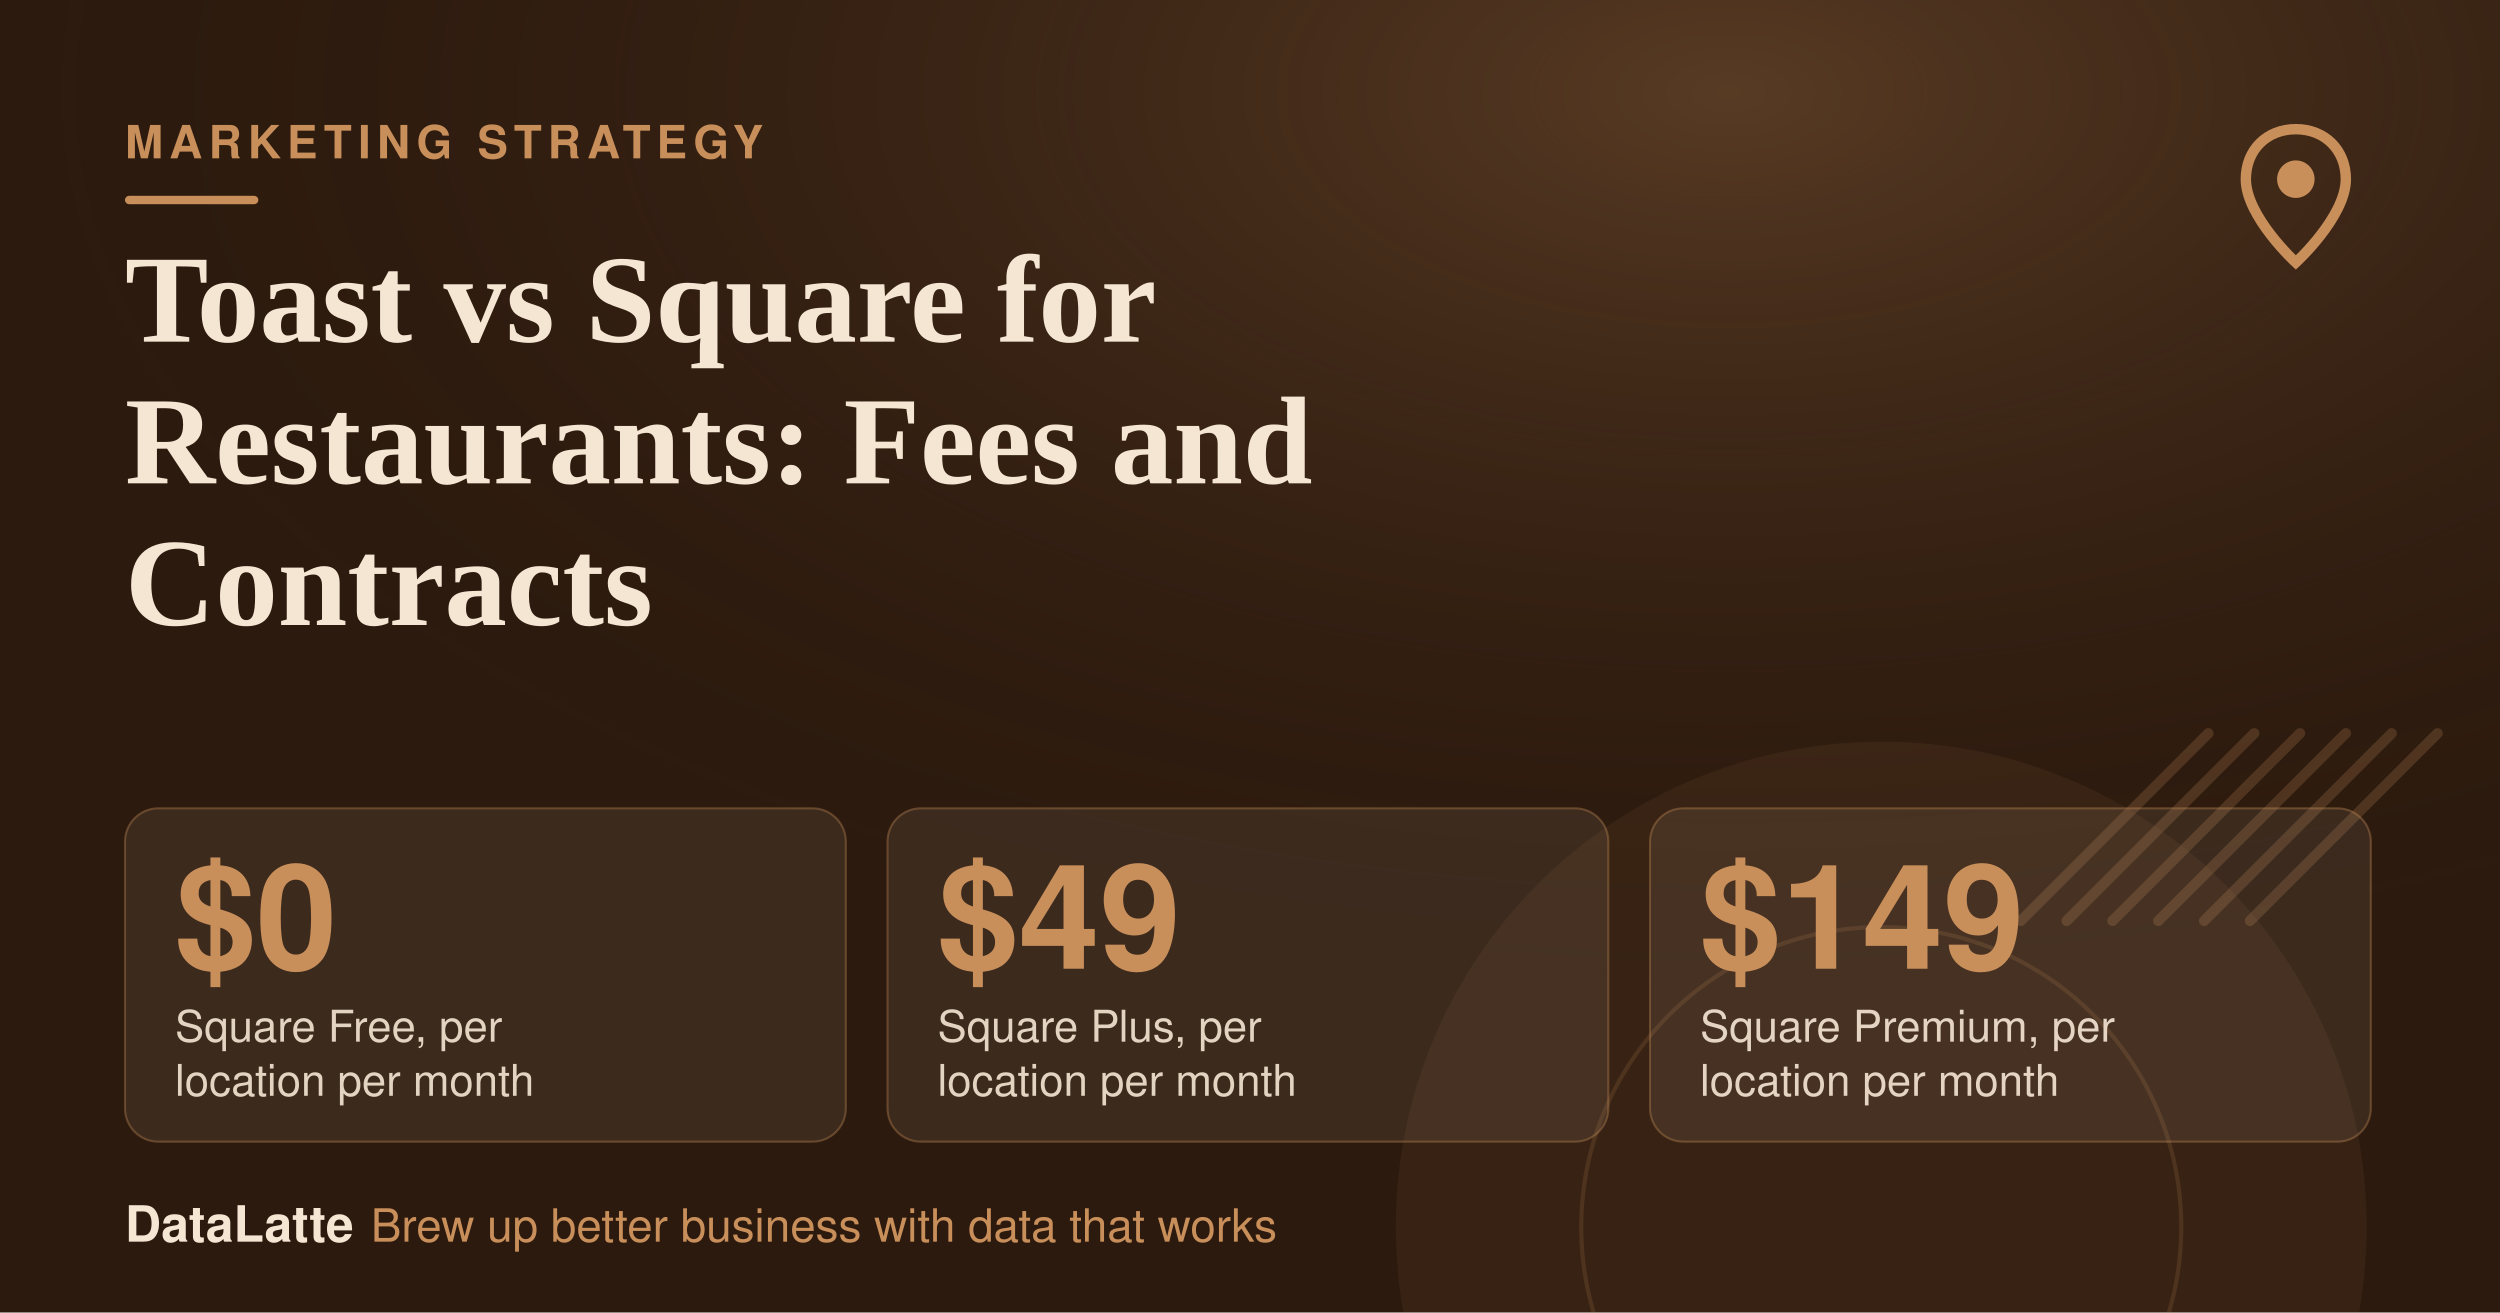
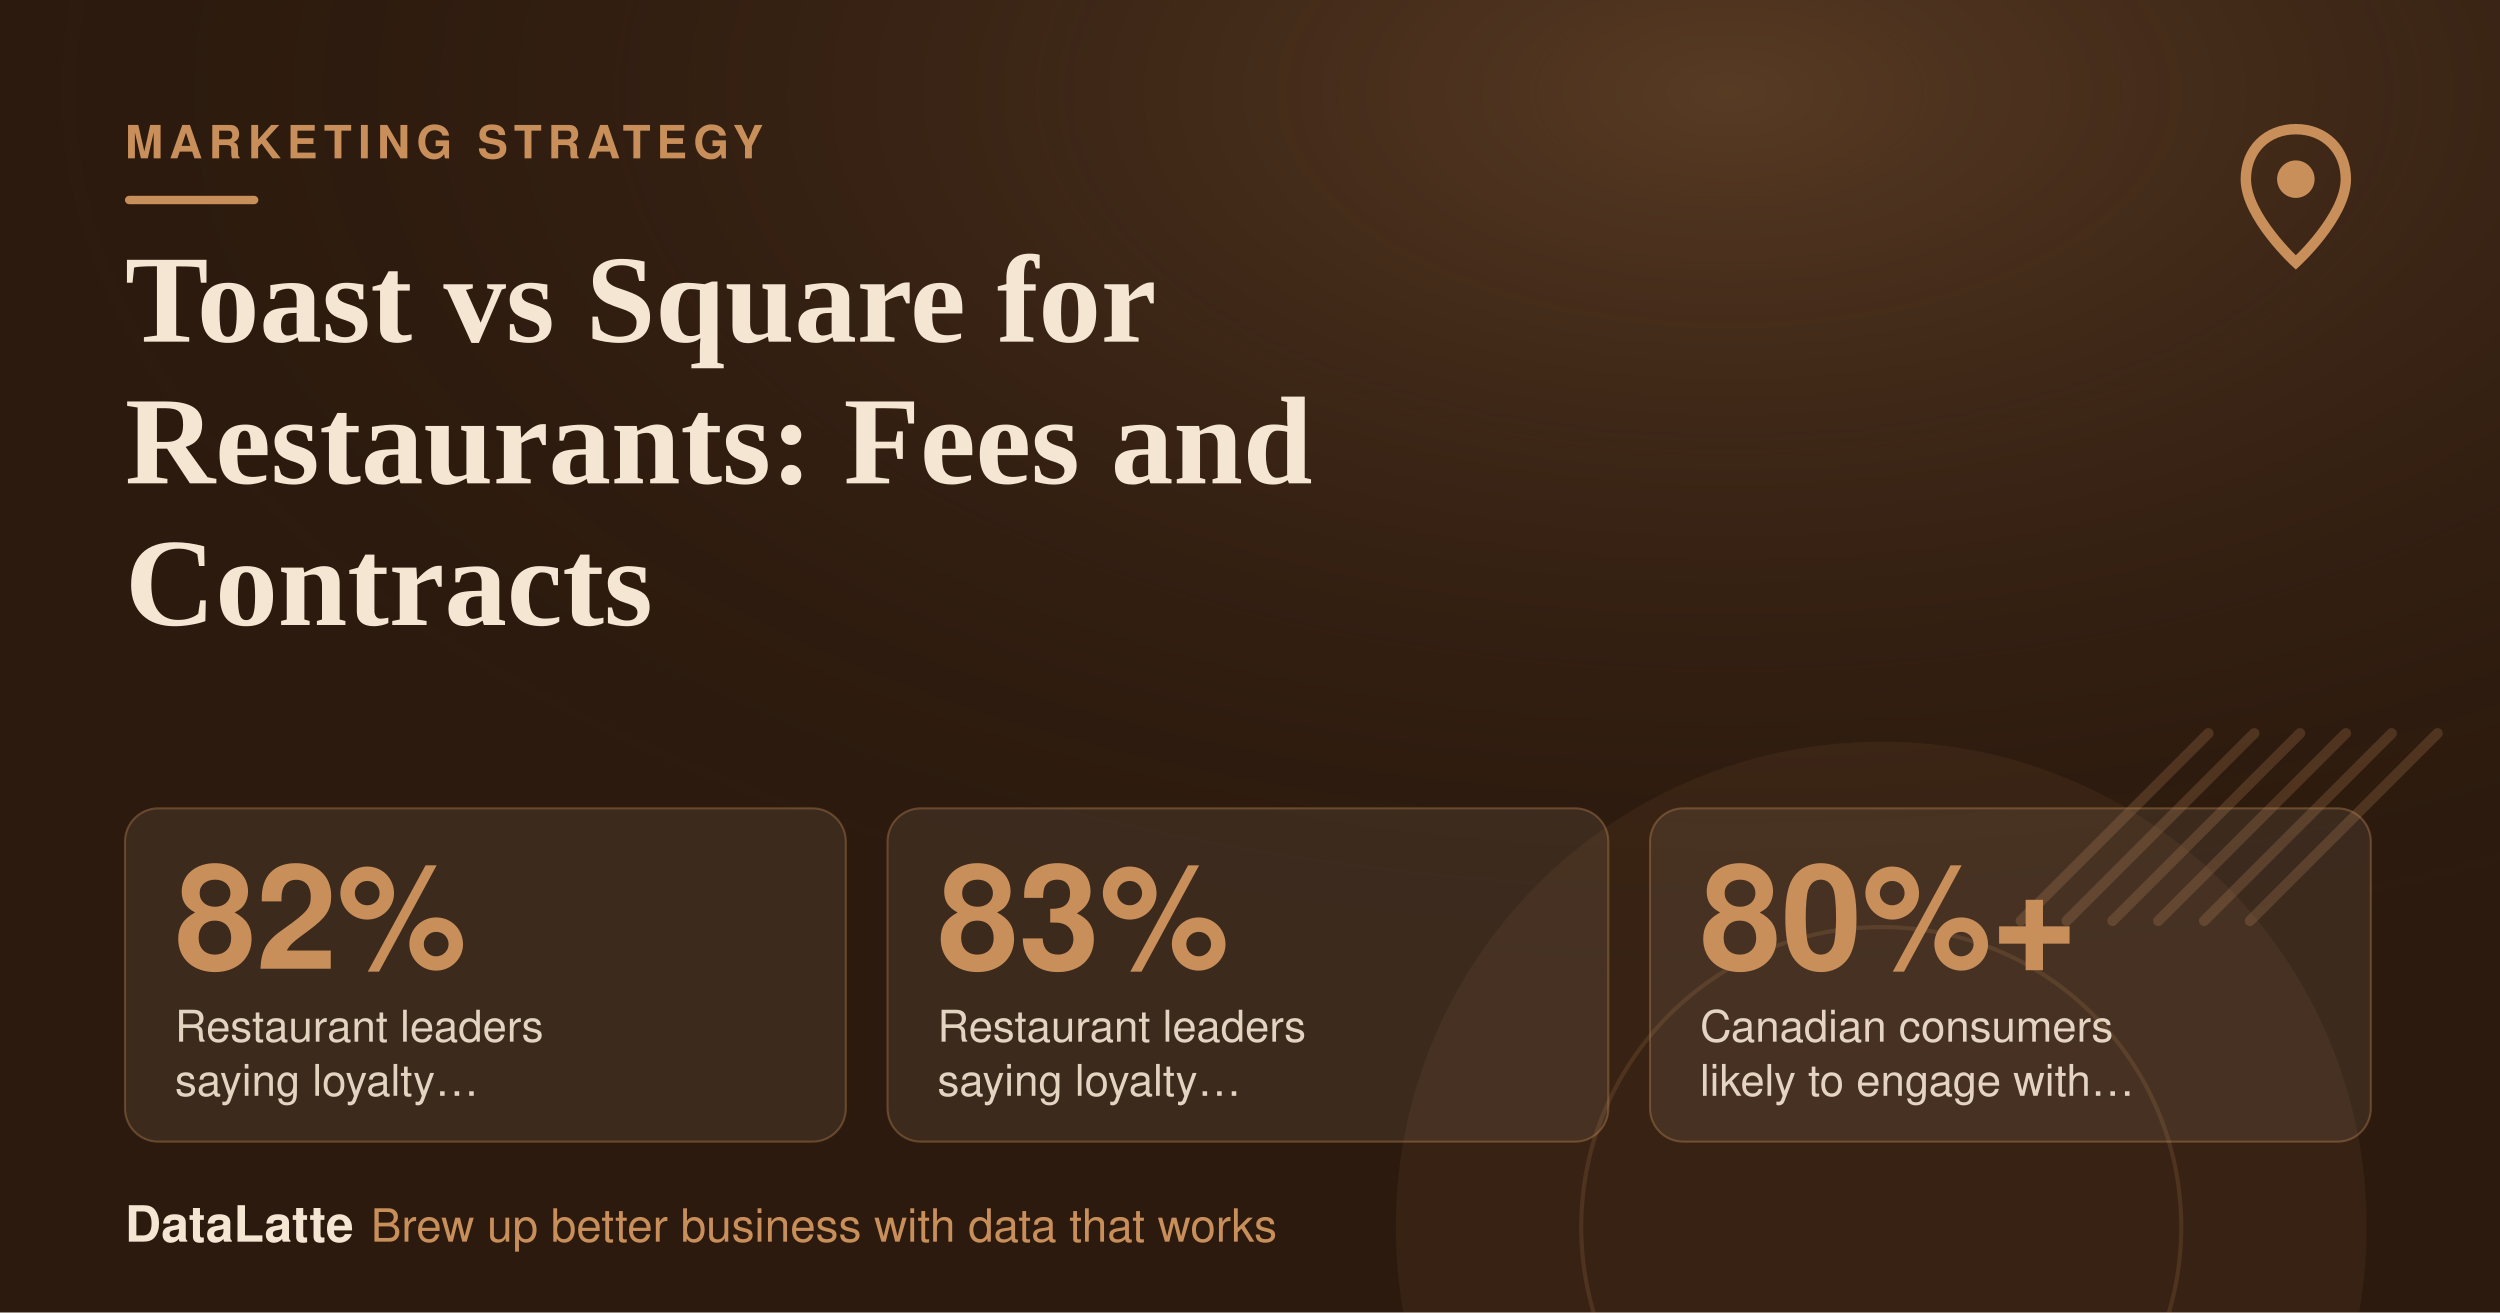
<svg xmlns="http://www.w3.org/2000/svg" width="1200" height="630" viewBox="0 0 1200 630" role="img" aria-label="Toast vs Square for Restaurants: Fees and Contracts">
  <defs>
    <radialGradient id="g" cx="69%" cy="7%" r="70%">
      <stop offset="0" stop-color="#c98f5b" stop-opacity="0.28" />
      <stop offset="1" stop-color="#2c1a0e" stop-opacity="0" />
    </radialGradient>
  </defs>
  <rect width="1200" height="630" fill="#2c1a0e" />
  <rect width="1200" height="630" fill="url(#g)" />
  <circle cx="903" cy="589" r="233" fill="#c98f5b" fill-opacity="0.07" />
  <circle cx="903" cy="589" r="144" fill="none" stroke="#c98f5b" stroke-opacity="0.16" stroke-width="2" />
  <line x1="970" y1="442" x2="1060" y2="352" stroke="#c98f5b" stroke-opacity="0.22" stroke-width="5" stroke-linecap="round" />
  <line x1="992" y1="442" x2="1082" y2="352" stroke="#c98f5b" stroke-opacity="0.22" stroke-width="5" stroke-linecap="round" />
  <line x1="1014" y1="442" x2="1104" y2="352" stroke="#c98f5b" stroke-opacity="0.22" stroke-width="5" stroke-linecap="round" />
  <line x1="1036" y1="442" x2="1126" y2="352" stroke="#c98f5b" stroke-opacity="0.22" stroke-width="5" stroke-linecap="round" />
  <line x1="1058" y1="442" x2="1148" y2="352" stroke="#c98f5b" stroke-opacity="0.22" stroke-width="5" stroke-linecap="round" />
  <line x1="1080" y1="442" x2="1170" y2="352" stroke="#c98f5b" stroke-opacity="0.22" stroke-width="5" stroke-linecap="round" />
  <g transform="translate(1076 62) scale(1.0)">
    <path d="M26 0C12 0 2 10 2 24c0 18 24 40 24 40s24-22 24-40C50 10 40 0 26 0z" fill="none" stroke="#c98f5b" stroke-width="5" />
    <circle cx="26" cy="24" r="9" fill="#c98f5b" />
  </g>
  <text x="60" y="76" font-family="Helvetica, Arial, sans-serif" font-size="22" font-weight="700" fill="#c98f5b" letter-spacing="3">MARKETING STRATEGY</text>
  <rect x="60" y="94" width="64" height="4" rx="2" fill="#c98f5b" />
  <text x="60" y="164" font-family="Georgia, 'Times New Roman', serif" font-size="60" font-weight="700" fill="#f5e6d3">Toast vs Square for</text>
  <text x="60" y="232" font-family="Georgia, 'Times New Roman', serif" font-size="60" font-weight="700" fill="#f5e6d3">Restaurants: Fees and</text>
  <text x="60" y="300" font-family="Georgia, 'Times New Roman', serif" font-size="60" font-weight="700" fill="#f5e6d3">Contracts</text>
  <rect x="60" y="388" width="346" height="160" rx="16" fill="#f5e6d3" fill-opacity="0.08" stroke="#c98f5b" stroke-opacity="0.35" />
-   <text x="84" y="465" font-family="Helvetica, Arial, sans-serif" font-size="70" font-weight="800" fill="#c98f5b">$0</text>
-   <text x="84" y="500" font-family="Helvetica, Arial, sans-serif" font-size="21" fill="#f5e6d3" fill-opacity="0.9">Square Free, per</text>
-   <text x="84" y="526" font-family="Helvetica, Arial, sans-serif" font-size="21" fill="#f5e6d3" fill-opacity="0.9">location per month</text>
+   <text x="84" y="465" font-family="Helvetica, Arial, sans-serif" font-size="70" font-weight="800" fill="#c98f5b">82%</text>
+   <text x="84" y="500" font-family="Helvetica, Arial, sans-serif" font-size="21" fill="#f5e6d3" fill-opacity="0.9">Restaurant leaders</text>
+   <text x="84" y="526" font-family="Helvetica, Arial, sans-serif" font-size="21" fill="#f5e6d3" fill-opacity="0.9">saying loyalty…</text>
  <rect x="426" y="388" width="346" height="160" rx="16" fill="#f5e6d3" fill-opacity="0.08" stroke="#c98f5b" stroke-opacity="0.35" />
-   <text x="450" y="465" font-family="Helvetica, Arial, sans-serif" font-size="70" font-weight="800" fill="#c98f5b">$49</text>
-   <text x="450" y="500" font-family="Helvetica, Arial, sans-serif" font-size="21" fill="#f5e6d3" fill-opacity="0.9">Square Plus, per</text>
-   <text x="450" y="526" font-family="Helvetica, Arial, sans-serif" font-size="21" fill="#f5e6d3" fill-opacity="0.9">location per month</text>
+   <text x="450" y="465" font-family="Helvetica, Arial, sans-serif" font-size="70" font-weight="800" fill="#c98f5b">83%</text>
+   <text x="450" y="500" font-family="Helvetica, Arial, sans-serif" font-size="21" fill="#f5e6d3" fill-opacity="0.9">Restaurant leaders</text>
+   <text x="450" y="526" font-family="Helvetica, Arial, sans-serif" font-size="21" fill="#f5e6d3" fill-opacity="0.9">saying loyalty…</text>
  <rect x="792" y="388" width="346" height="160" rx="16" fill="#f5e6d3" fill-opacity="0.08" stroke="#c98f5b" stroke-opacity="0.35" />
-   <text x="816" y="465" font-family="Helvetica, Arial, sans-serif" font-size="70" font-weight="800" fill="#c98f5b">$149</text>
-   <text x="816" y="500" font-family="Helvetica, Arial, sans-serif" font-size="21" fill="#f5e6d3" fill-opacity="0.9">Square Premium, per</text>
-   <text x="816" y="526" font-family="Helvetica, Arial, sans-serif" font-size="21" fill="#f5e6d3" fill-opacity="0.9">location per month</text>
+   <text x="816" y="465" font-family="Helvetica, Arial, sans-serif" font-size="70" font-weight="800" fill="#c98f5b">80%+</text>
+   <text x="816" y="500" font-family="Helvetica, Arial, sans-serif" font-size="21" fill="#f5e6d3" fill-opacity="0.9">Canadian consumers</text>
+   <text x="816" y="526" font-family="Helvetica, Arial, sans-serif" font-size="21" fill="#f5e6d3" fill-opacity="0.9">likely to engage with…</text>
  <text x="60" y="596" font-family="Helvetica, Arial, sans-serif" font-size="24" font-weight="700" fill="#f5e6d3">DataLatte</text>
  <text x="178" y="596" font-family="Helvetica, Arial, sans-serif" font-size="22" fill="#c98f5b">Brew up better business with data that works</text>
</svg>
